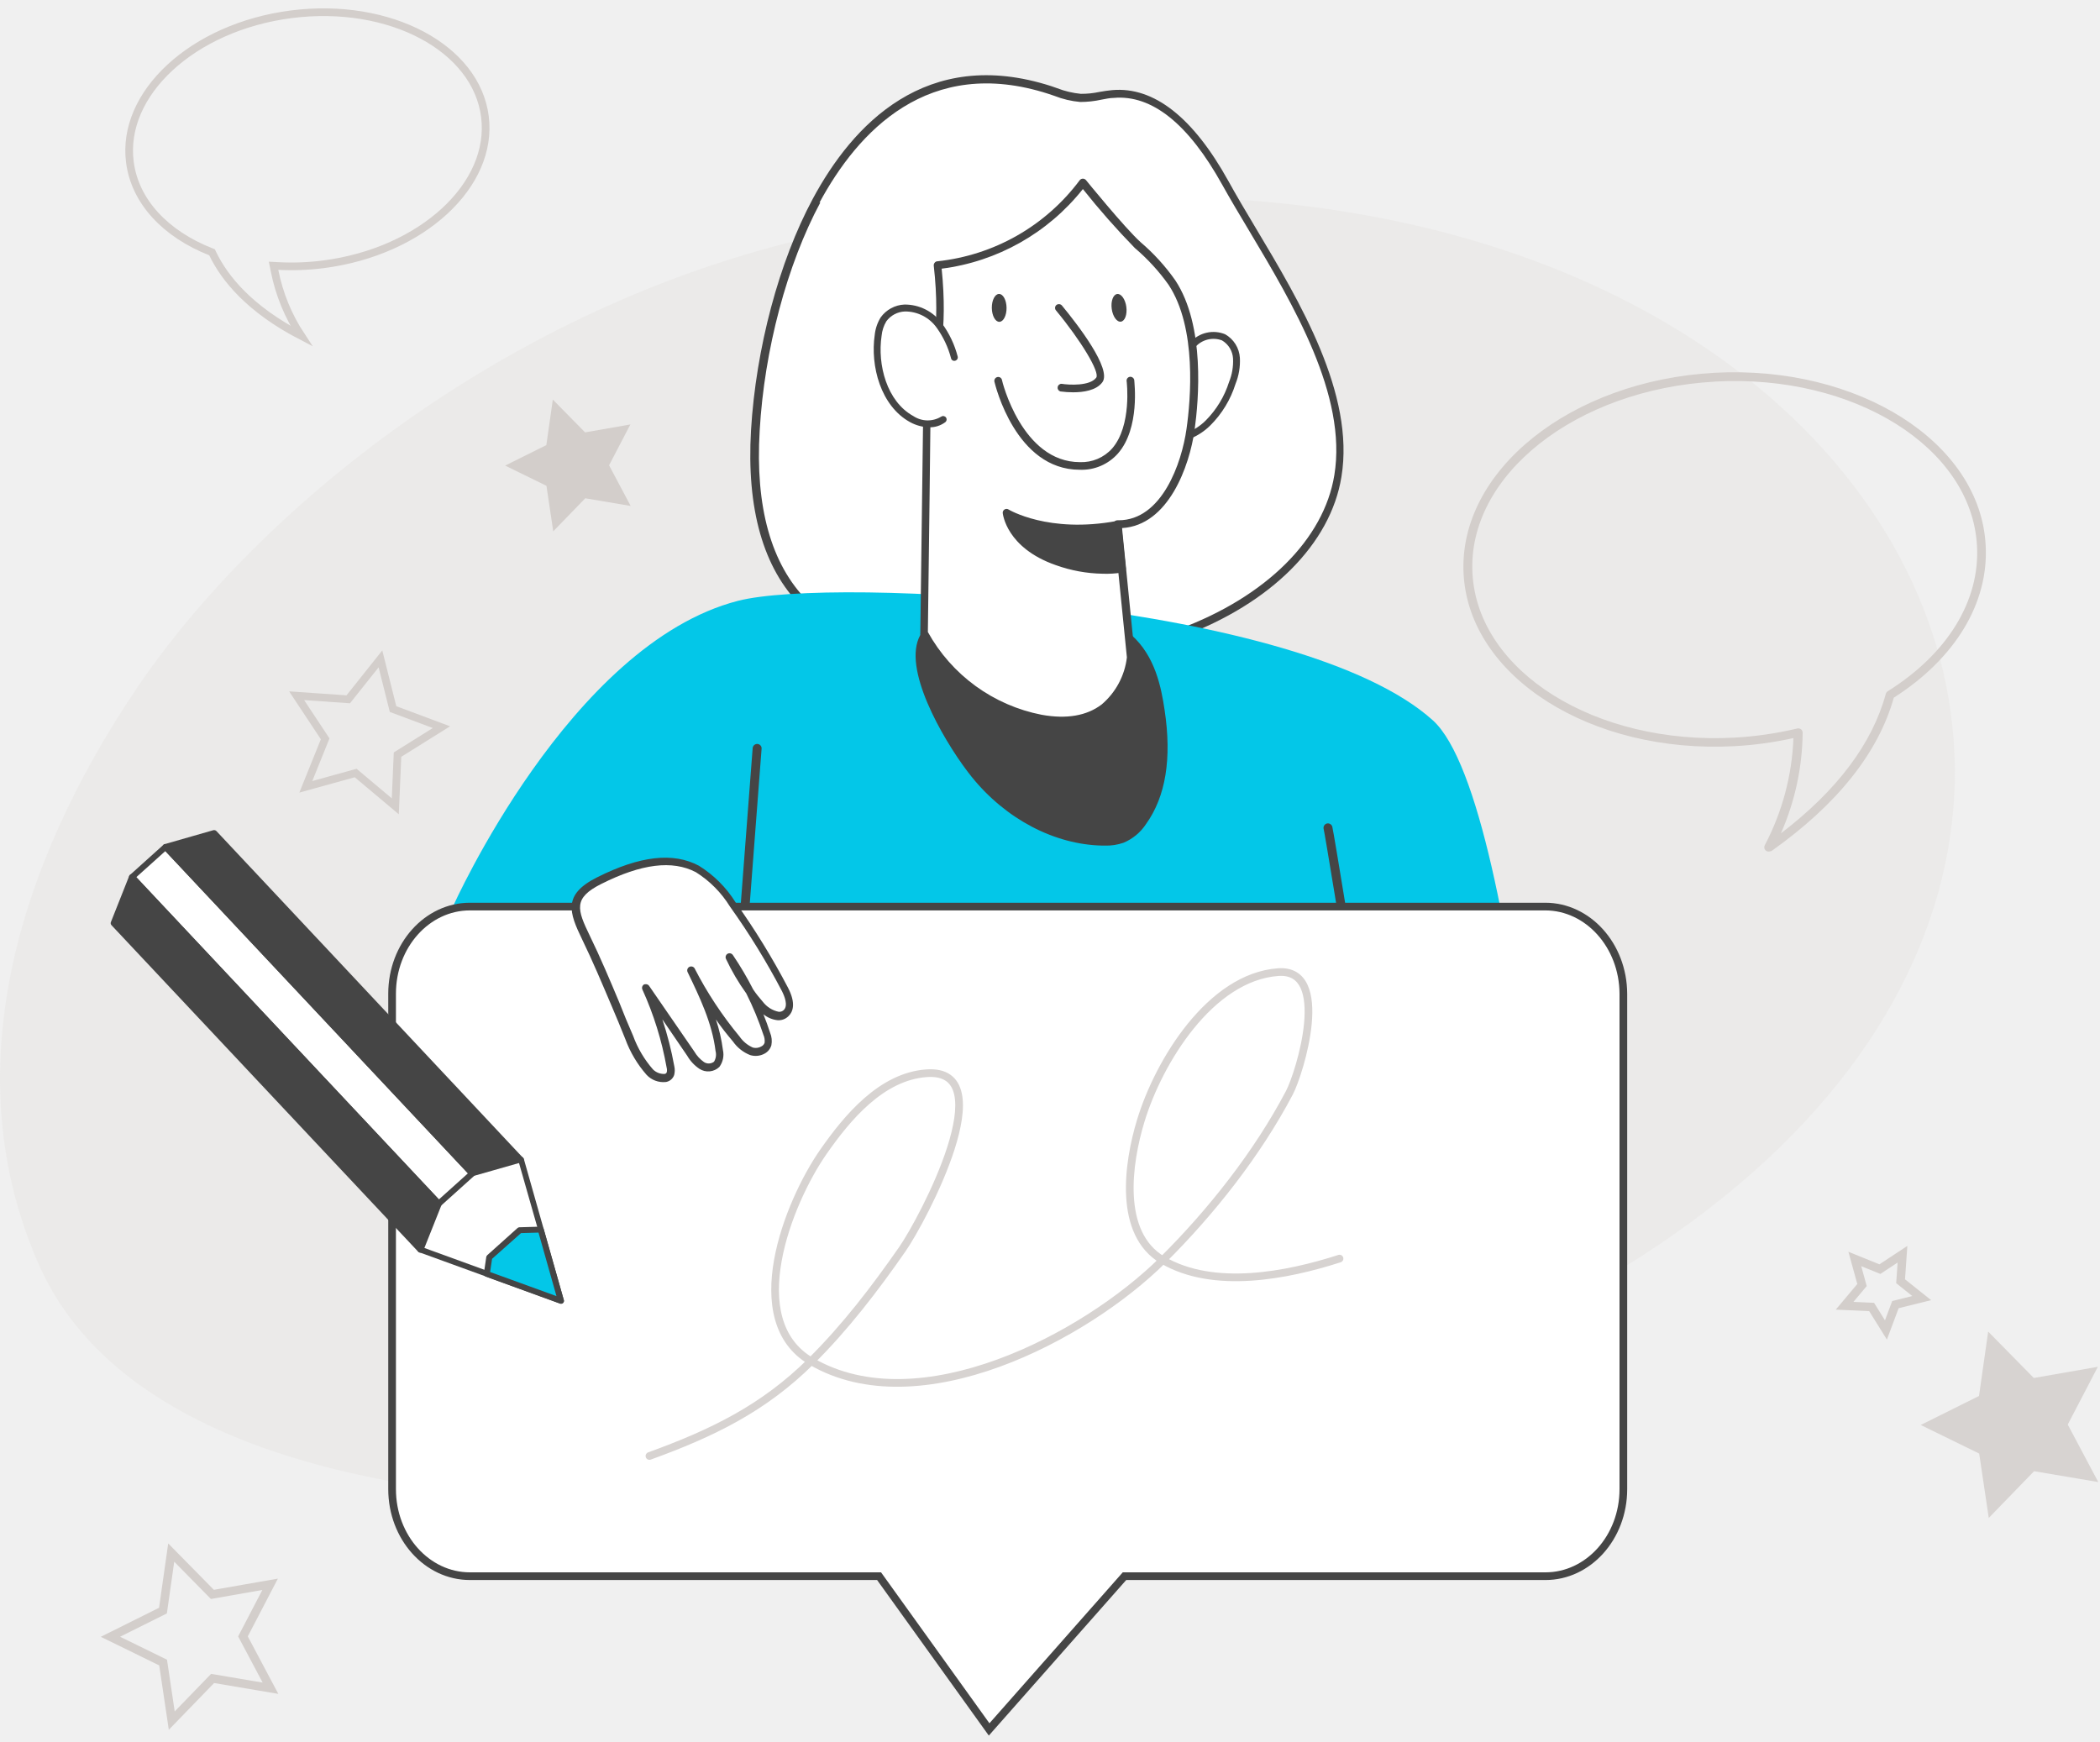
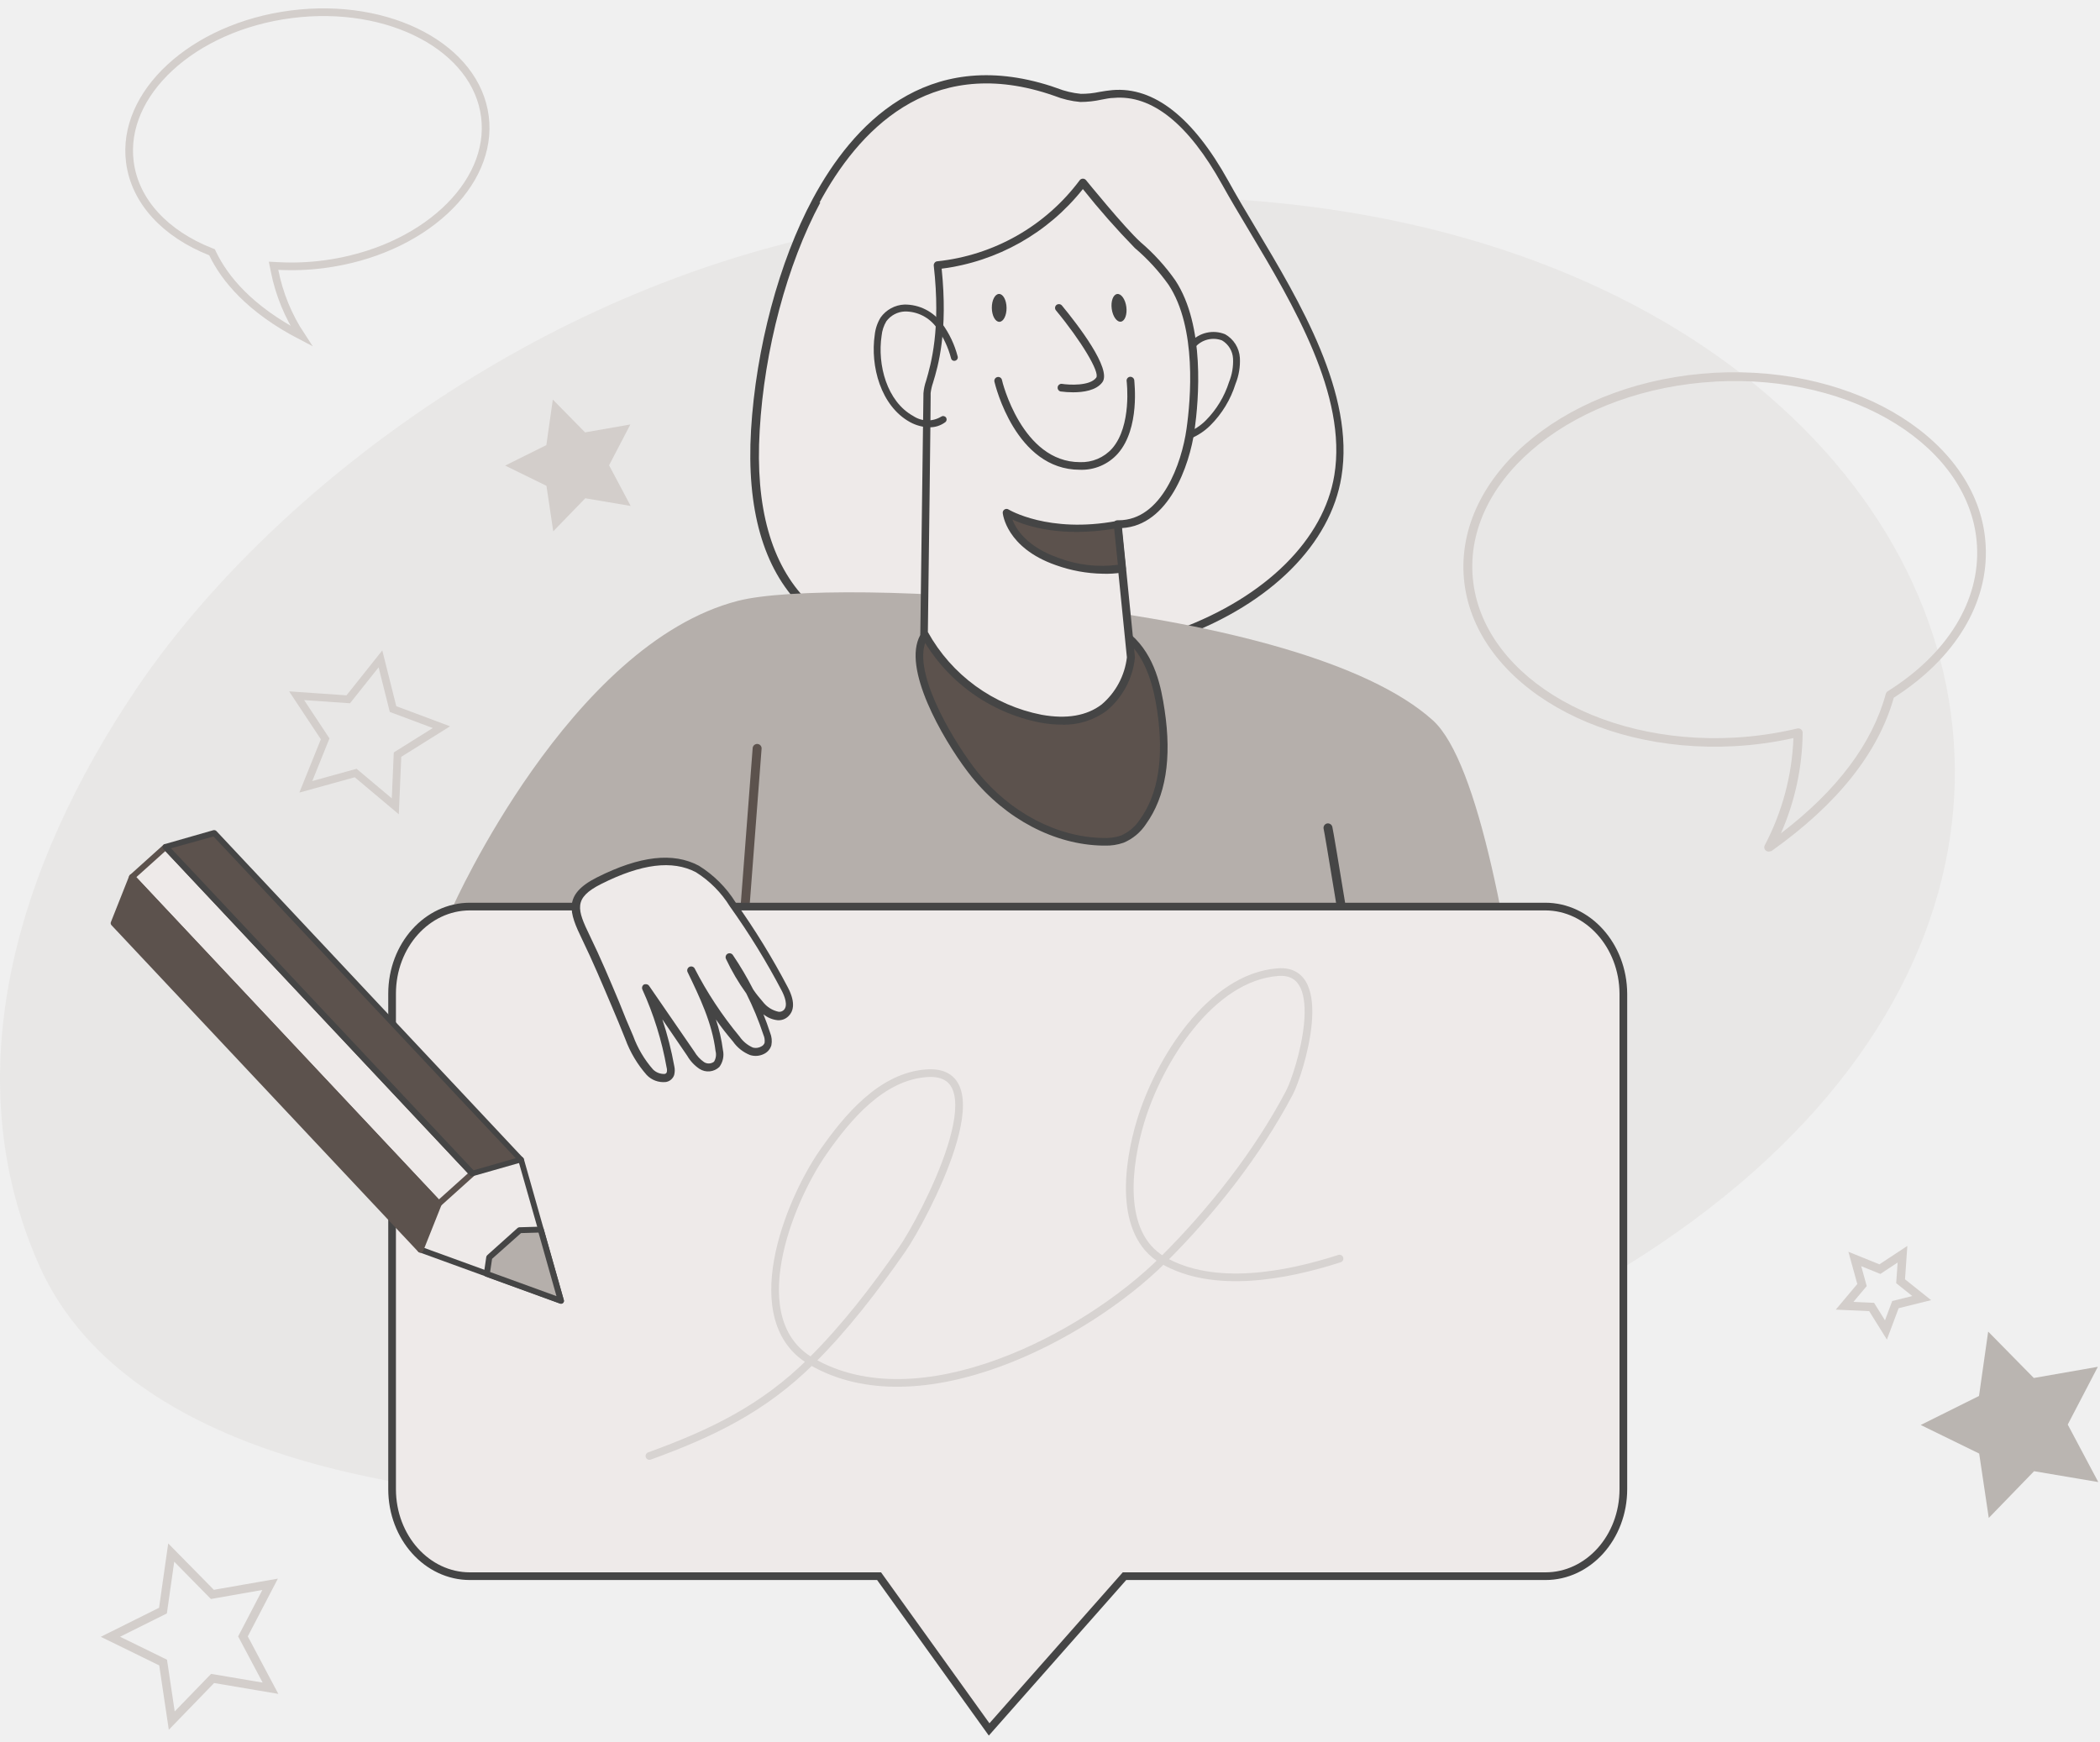
<svg xmlns="http://www.w3.org/2000/svg" width="246" height="204" viewBox="0 0 246 204" fill="none">
-   <path d="M15.966 80.706C1.93 101.534 -5.315 125.861 4.558 148.18C22.547 188.845 120.573 177.416 163.26 161.447C283.487 116.471 225.675 -1.543 95.664 27.638C59.263 35.809 30.003 59.877 15.966 80.706Z" fill="#E1DDDB" fill-opacity="0.3" />
-   <path d="M95.631 23.498C101.102 13.348 109.932 6.314 123.036 10.536C124.191 11.001 125.403 11.311 126.639 11.46C127.895 11.386 129.146 11.237 130.384 11.013C136.292 10.526 140.656 16.25 143.529 21.427C148.867 31.08 158.622 44.183 156.724 55.785C155.252 64.778 146.797 71.01 138.261 74.156C128.636 77.706 118.244 78.655 108.136 76.907C103.061 76.034 97.813 74.329 94.159 70.644C89.084 65.508 88.069 57.602 88.455 50.344C88.993 42.234 91.175 31.81 95.631 23.498Z" fill="white" />
+   <path d="M15.966 80.706C1.93 101.534-5.315 125.86 4.558 148.18c17.989 40.665 116.015 29.236 158.702 13.267 120.227-44.976 62.415-162.99-67.596-133.809-36.401 8.17-65.661 32.239-79.698 53.068Z" fill="#D7D3D1" fill-opacity="0.3" />
+   <path d="M95.631 23.498C101.102 13.348 109.932 6.314 123.036 10.536C124.191 11.001 125.403 11.311 126.639 11.46C127.895 11.386 129.146 11.237 130.384 11.013C136.292 10.526 140.656 16.25 143.529 21.427C148.867 31.08 158.622 44.183 156.724 55.785C155.252 64.778 146.797 71.01 138.261 74.156C128.636 77.706 118.244 78.655 108.136 76.907C103.061 76.034 97.813 74.329 94.159 70.644C89.084 65.508 88.069 57.602 88.455 50.344C88.993 42.234 91.175 31.81 95.631 23.498Z" fill="#EEEAE9" />
  <path d="M117.991 78.257C114.66 78.257 111.336 77.972 108.054 77.404C101.649 76.308 97.001 74.217 93.844 71.01C89.408 66.554 87.439 59.652 87.977 50.395C88.556 40.793 91.256 30.653 95.214 23.285C99.853 14.657 108.46 5.36 123.137 10.089L123.837 10.333C124.73 10.68 125.665 10.902 126.618 10.993C127.348 10.997 128.077 10.922 128.79 10.77C129.278 10.688 129.805 10.597 130.303 10.556C135.165 10.14 139.752 13.733 143.894 21.204C144.848 22.929 145.924 24.756 147.091 26.695C152.278 35.373 158.733 46.173 157.139 55.866C155.871 63.712 148.877 70.716 138.392 74.593C131.864 77.019 124.955 78.26 117.991 78.257ZM96.097 23.721C92.2 30.978 89.53 40.976 88.992 50.446C88.454 59.398 90.332 66.097 94.554 70.36C97.599 73.405 102.076 75.435 108.277 76.45C118.3 78.175 128.602 77.223 138.139 73.689C148.289 69.924 155.079 63.184 156.307 55.673C157.84 46.325 151.486 35.678 146.38 27.121C145.223 25.183 144.127 23.356 143.163 21.62C139.214 14.515 134.941 11.074 130.465 11.47C129.988 11.47 129.521 11.592 129.034 11.673C128.218 11.854 127.384 11.946 126.547 11.947C125.503 11.855 124.477 11.612 123.502 11.226L122.812 10.993C108.744 6.456 100.482 15.428 95.996 23.741L96.097 23.721Z" fill="#454545" />
-   <path d="M182.845 167.75C182.845 167.75 178.596 94.152 167.857 84.398C152.409 70.431 97.579 67.518 86.444 70.391C66.753 75.466 53.051 106.22 53.051 106.22L85.713 115.985C85.784 141.248 88.312 167.75 88.312 167.75H182.845Z" fill="#03C7E8" />
-   <path d="M84.231 146.058C84.163 146.053 84.096 146.035 84.035 146.004C83.975 145.973 83.92 145.93 83.876 145.878C83.832 145.827 83.798 145.766 83.777 145.702C83.756 145.637 83.748 145.568 83.754 145.5L88.169 87.645C88.174 87.576 88.193 87.508 88.224 87.446C88.256 87.384 88.299 87.329 88.352 87.283C88.405 87.238 88.466 87.204 88.532 87.182C88.598 87.161 88.668 87.152 88.737 87.158C88.806 87.163 88.874 87.182 88.935 87.213C88.997 87.245 89.051 87.288 89.096 87.341C89.14 87.394 89.174 87.456 89.194 87.522C89.214 87.588 89.221 87.657 89.214 87.726L84.799 145.581C84.794 145.65 84.775 145.718 84.744 145.779C84.712 145.841 84.669 145.895 84.616 145.94C84.563 145.984 84.501 146.018 84.435 146.038C84.369 146.058 84.299 146.065 84.231 146.058Z" fill="#454545" />
-   <path d="M114.163 90.722C117.828 95.279 123.298 98.527 129.196 98.618C129.959 98.661 130.724 98.557 131.449 98.314C132.442 97.889 133.288 97.184 133.885 96.284C136.544 92.63 136.656 87.707 135.986 83.241C135.509 80.105 134.595 76.816 132.22 74.715C129.429 72.249 125.379 72.015 121.654 71.914C117.929 71.812 109.291 70.726 107.911 75.314C106.622 79.506 111.707 87.666 114.163 90.722Z" fill="#454545" />
+   <path d="M182.845 167.75C182.845 167.75 178.596 94.152 167.857 84.398C152.409 70.431 97.579 67.518 86.444 70.391C66.753 75.466 53.051 106.22 53.051 106.22L85.713 115.985C85.784 141.248 88.312 167.75 88.312 167.75H182.845Z" fill="#B5AFAB" />
+   <path d="M84.231 146.058C84.163 146.053 84.096 146.035 84.035 146.004C83.975 145.973 83.92 145.93 83.876 145.878C83.832 145.827 83.798 145.766 83.777 145.702C83.756 145.637 83.748 145.568 83.754 145.5L88.169 87.645C88.174 87.576 88.193 87.508 88.224 87.446C88.256 87.384 88.299 87.329 88.352 87.283C88.405 87.238 88.466 87.204 88.532 87.182C88.598 87.161 88.668 87.152 88.737 87.158C88.806 87.163 88.874 87.182 88.935 87.213C88.997 87.245 89.051 87.288 89.096 87.341C89.14 87.394 89.174 87.456 89.194 87.522C89.214 87.588 89.221 87.657 89.214 87.726L84.799 145.581C84.794 145.65 84.775 145.718 84.744 145.779C84.712 145.841 84.669 145.895 84.616 145.94C84.563 145.984 84.501 146.018 84.435 146.038C84.369 146.058 84.299 146.065 84.231 146.058Z" fill="#5C524D" />
+   <path d="M114.163 90.722C117.828 95.279 123.298 98.527 129.196 98.618C129.959 98.661 130.724 98.557 131.449 98.314C132.442 97.889 133.288 97.184 133.885 96.284C136.544 92.63 136.656 87.707 135.986 83.241C135.509 80.105 134.595 76.816 132.22 74.715C129.429 72.249 125.379 72.015 121.654 71.914C117.929 71.812 109.291 70.726 107.911 75.314C106.622 79.506 111.707 87.666 114.163 90.722Z" fill="#5C524D" />
  <path d="M129.42 99.065H129.187C123.553 98.973 117.809 95.959 113.82 91.005C111.17 87.717 106.146 79.536 107.476 75.182C108.805 70.827 115.9 71.122 120.123 71.385L121.676 71.457C125.786 71.578 129.704 71.883 132.516 74.37C135.327 76.856 136.028 80.531 136.424 83.17C137.286 88.874 136.556 93.32 134.252 96.537C133.611 97.516 132.692 98.28 131.613 98.73C130.908 98.975 130.165 99.088 129.42 99.065ZM116.662 72.167C113.089 72.167 109.181 72.685 108.339 75.445C107.11 79.414 112.064 87.402 114.51 90.447C118.336 95.197 123.827 98.08 129.197 98.171C129.908 98.209 130.62 98.116 131.298 97.897C132.211 97.501 132.988 96.844 133.531 96.009C135.683 93.046 136.363 88.762 135.561 83.302C135.185 80.795 134.404 77.212 131.947 75.04C129.491 72.867 125.604 72.461 121.666 72.35C121.209 72.35 120.65 72.35 120.102 72.279C119.067 72.228 117.88 72.167 116.662 72.167Z" fill="#454545" />
-   <path d="M137.874 43.808C138.249 42.543 138.885 41.371 139.742 40.367C140.181 39.873 140.761 39.527 141.404 39.374C142.047 39.221 142.721 39.271 143.335 39.514C143.762 39.769 144.12 40.124 144.379 40.548C144.637 40.973 144.787 41.454 144.817 41.95C144.867 42.949 144.701 43.946 144.33 44.874C143.765 46.638 142.787 48.242 141.477 49.553C140.827 50.204 140.05 50.715 139.195 51.056C138.34 51.396 137.424 51.558 136.504 51.532" fill="white" />
+   <path d="M137.874 43.808C138.249 42.543 138.885 41.371 139.742 40.367C140.181 39.873 140.761 39.527 141.404 39.374C142.047 39.221 142.721 39.271 143.335 39.514C143.762 39.769 144.12 40.124 144.379 40.548C144.637 40.973 144.787 41.454 144.817 41.95C144.867 42.949 144.701 43.946 144.33 44.874C143.765 46.638 142.787 48.242 141.477 49.553C140.827 50.204 140.05 50.715 139.195 51.056C138.34 51.396 137.424 51.558 136.504 51.532" fill="#EEEAE9" />
  <path d="M136.89 51.928H136.474C136.367 51.918 136.268 51.867 136.198 51.785C136.128 51.704 136.093 51.599 136.098 51.492C136.101 51.438 136.114 51.385 136.138 51.337C136.161 51.288 136.195 51.245 136.235 51.21C136.276 51.175 136.324 51.148 136.375 51.132C136.427 51.116 136.481 51.111 136.535 51.116C137.403 51.146 138.268 50.997 139.076 50.679C139.884 50.362 140.619 49.882 141.234 49.269C142.496 48.004 143.436 46.455 143.975 44.752C144.329 43.88 144.488 42.941 144.442 42.002C144.417 41.569 144.287 41.15 144.062 40.78C143.837 40.41 143.525 40.101 143.152 39.88C142.615 39.677 142.028 39.643 141.47 39.78C140.911 39.918 140.408 40.222 140.026 40.651C139.218 41.624 138.614 42.749 138.25 43.96C138.232 44.01 138.204 44.056 138.168 44.095C138.132 44.134 138.089 44.165 138.041 44.187C137.992 44.208 137.94 44.22 137.887 44.221C137.834 44.223 137.782 44.213 137.732 44.194C137.632 44.157 137.55 44.082 137.504 43.985C137.458 43.888 137.453 43.777 137.489 43.676C137.886 42.354 138.557 41.13 139.458 40.083C139.958 39.53 140.615 39.145 141.342 38.98C142.069 38.815 142.828 38.877 143.518 39.16C144.012 39.44 144.429 39.839 144.73 40.321C145.031 40.803 145.208 41.353 145.243 41.92C145.299 42.96 145.126 44 144.736 44.965C144.16 46.81 143.143 48.486 141.772 49.847C140.468 51.136 138.723 51.88 136.89 51.928Z" fill="#454545" />
-   <path d="M130.902 61.408L132.475 77.059C132.475 77.059 131.714 85.961 121.929 84.165C119.055 83.61 116.34 82.424 113.979 80.694C111.619 78.963 109.671 76.73 108.277 74.157L108.643 46.072C108.582 44.925 110.967 40.996 109.84 31.07C113.195 30.727 116.441 29.689 119.371 28.021C122.302 26.354 124.853 24.095 126.862 21.387C126.862 21.387 131.399 26.989 133.307 28.725C134.839 30.007 136.203 31.477 137.367 33.1C140.412 37.667 140.28 45.117 139.549 50.355C138.839 54.658 136.342 61.52 130.902 61.408Z" fill="white" />
+   <path d="M130.902 61.408L132.475 77.059C132.475 77.059 131.714 85.961 121.929 84.165C119.055 83.61 116.34 82.424 113.979 80.694C111.619 78.963 109.671 76.73 108.277 74.157L108.643 46.072C108.582 44.925 110.967 40.996 109.84 31.07C113.195 30.727 116.441 29.689 119.371 28.021C122.302 26.354 124.853 24.095 126.862 21.387C126.862 21.387 131.399 26.989 133.307 28.725C134.839 30.007 136.203 31.477 137.367 33.1C140.412 37.667 140.28 45.117 139.549 50.355C138.839 54.658 136.342 61.52 130.902 61.408Z" fill="#EEEAE9" />
  <path d="M124.375 84.895C123.527 84.89 122.681 84.808 121.847 84.652C118.893 84.075 116.102 82.853 113.676 81.072C111.249 79.291 109.246 76.995 107.81 74.35C107.795 74.283 107.795 74.213 107.81 74.147C107.81 74.147 108.175 46.244 108.175 46.072C108.218 45.57 108.323 45.075 108.49 44.6C109.058 42.651 110.226 38.591 109.383 31.121C109.377 31.061 109.382 31 109.4 30.943C109.417 30.885 109.446 30.832 109.485 30.786C109.519 30.736 109.565 30.695 109.617 30.665C109.67 30.635 109.729 30.617 109.789 30.613C113.072 30.268 116.248 29.247 119.118 27.616C121.988 25.985 124.49 23.777 126.466 21.133C126.507 21.074 126.562 21.025 126.625 20.989C126.688 20.954 126.759 20.934 126.831 20.93C126.904 20.927 126.977 20.941 127.044 20.971C127.111 21.001 127.17 21.046 127.217 21.103C127.217 21.103 131.754 26.695 133.621 28.38C135.158 29.692 136.522 31.192 137.681 32.846C141.193 38.165 140.422 46.884 139.935 50.385C139.346 54.577 136.89 61.55 131.439 61.865L132.952 77.019C132.709 79.453 131.521 81.694 129.643 83.261C128.121 84.384 126.265 84.96 124.375 84.895ZM108.693 74.045C110.072 76.536 111.98 78.694 114.282 80.369C116.585 82.043 119.226 83.194 122.02 83.738C124.943 84.266 127.308 83.86 129.054 82.53C130.698 81.131 131.753 79.163 132.008 77.019L130.444 61.459C130.439 61.393 130.447 61.327 130.468 61.264C130.489 61.201 130.522 61.143 130.566 61.094C130.611 61.048 130.665 61.012 130.724 60.987C130.784 60.963 130.847 60.951 130.911 60.952H131.033C136.108 60.952 138.433 54.242 138.991 50.253C139.478 46.853 140.229 38.419 136.89 33.364C135.757 31.771 134.431 30.325 132.941 29.06C130.797 26.86 128.764 24.553 126.851 22.148C122.766 27.298 116.828 30.646 110.307 31.476C111.068 38.835 109.901 42.885 109.292 44.854C109.159 45.242 109.067 45.644 109.018 46.051C109.018 46.051 109.058 46.082 108.693 74.045Z" fill="#454545" />
-   <path d="M131.438 66.554C128.868 67.004 126.223 66.722 123.805 65.742C118.233 63.783 117.908 59.977 117.908 59.977C117.908 59.977 122.597 62.92 130.9 61.377L131.438 66.554Z" fill="#454545" />
+   <path d="M131.438 66.554C128.868 67.004 126.223 66.722 123.805 65.742C118.233 63.783 117.908 59.977 117.908 59.977C117.908 59.977 122.597 62.92 130.9 61.377L131.438 66.554Z" fill="#5C524D" />
  <path d="M129.176 67.214C127.292 67.182 125.427 66.839 123.655 66.199C117.879 64.169 117.483 60.221 117.463 60.109C117.455 60.025 117.471 59.941 117.508 59.865C117.546 59.79 117.605 59.727 117.677 59.683C117.749 59.64 117.832 59.617 117.916 59.619C118.001 59.621 118.083 59.646 118.153 59.693C118.153 59.693 122.812 62.525 130.82 61.033C130.945 61.012 131.073 61.041 131.176 61.114C131.226 61.15 131.268 61.197 131.298 61.252C131.327 61.306 131.345 61.366 131.348 61.428L131.876 66.503C131.898 66.588 131.895 66.676 131.868 66.759C131.841 66.842 131.791 66.915 131.724 66.97C131.68 67.01 131.629 67.041 131.573 67.06C131.517 67.079 131.458 67.087 131.399 67.082C130.664 67.197 129.92 67.241 129.176 67.214ZM118.59 60.86C119.036 62.027 120.315 64.067 123.959 65.346C126.186 66.196 128.589 66.479 130.952 66.168L130.516 61.936C124.406 62.961 120.315 61.682 118.59 60.86Z" fill="#454545" />
-   <path d="M124.061 36.074C124.061 36.074 129.846 43.088 128.78 44.519C127.715 45.95 124.284 45.412 124.284 45.412" fill="white" />
+   <path d="M124.061 36.074C124.061 36.074 129.846 43.088 128.78 44.519C127.715 45.95 124.284 45.412 124.284 45.412" fill="#EEEAE9" />
  <path d="M125.714 45.959C125.211 45.959 124.71 45.925 124.212 45.858C124.106 45.825 124.017 45.756 123.958 45.663C123.9 45.569 123.878 45.458 123.895 45.349C123.912 45.241 123.968 45.142 124.052 45.071C124.137 45.001 124.244 44.963 124.354 44.965C125.237 45.107 127.683 45.239 128.414 44.244C128.87 43.635 126.668 39.95 123.694 36.357C123.657 36.312 123.628 36.26 123.611 36.204C123.594 36.148 123.588 36.089 123.594 36.03C123.6 35.972 123.617 35.915 123.644 35.863C123.672 35.811 123.709 35.765 123.755 35.728C123.849 35.654 123.968 35.62 124.087 35.631C124.206 35.642 124.316 35.699 124.394 35.789C126.201 37.981 130.281 43.239 129.134 44.782C128.414 45.756 126.881 45.959 125.714 45.959Z" fill="#454545" />
  <path d="M131.302 37.684C131.774 37.62 132.06 36.844 131.941 35.95C131.821 35.055 131.341 34.381 130.869 34.444C130.397 34.507 130.111 35.284 130.23 36.178C130.35 37.073 130.83 37.747 131.302 37.684Z" fill="#454545" />
  <path d="M117.067 37.704C117.543 37.699 117.921 36.963 117.911 36.06C117.9 35.158 117.505 34.431 117.029 34.436C116.552 34.442 116.175 35.178 116.185 36.08C116.196 36.983 116.59 37.71 117.067 37.704Z" fill="#454545" />
-   <path d="M111.798 41.869C111.449 40.529 110.853 39.266 110.042 38.144C109.575 37.507 108.964 36.99 108.258 36.637C107.551 36.284 106.771 36.105 105.982 36.114C105.494 36.133 105.016 36.262 104.586 36.492C104.155 36.723 103.782 37.048 103.495 37.443C103.153 38.013 102.938 38.65 102.866 39.311C102.348 42.792 103.515 47.329 106.794 49.126C107.347 49.474 107.988 49.658 108.641 49.658C109.295 49.658 109.935 49.474 110.488 49.126" fill="white" />
+   <path d="M111.798 41.869C111.449 40.529 110.853 39.266 110.042 38.144C109.575 37.507 108.964 36.99 108.258 36.637C107.551 36.284 106.771 36.105 105.982 36.114C105.494 36.133 105.016 36.262 104.586 36.492C104.155 36.723 103.782 37.048 103.495 37.443C103.153 38.013 102.938 38.65 102.866 39.311C102.348 42.792 103.515 47.329 106.794 49.126C107.347 49.474 107.988 49.658 108.641 49.658C109.295 49.658 109.935 49.474 110.488 49.126" fill="#" />
  <path d="M108.865 50.06C108.072 50.042 107.296 49.833 106.601 49.451C103.171 47.563 101.932 42.884 102.47 39.22C102.547 38.501 102.783 37.807 103.161 37.19C103.481 36.743 103.898 36.374 104.382 36.112C104.865 35.85 105.402 35.702 105.952 35.678C106.81 35.672 107.657 35.87 108.423 36.257C109.189 36.643 109.852 37.207 110.357 37.901C111.203 39.06 111.823 40.369 112.184 41.758C112.212 41.86 112.2 41.969 112.148 42.062C112.097 42.155 112.012 42.224 111.91 42.255C111.86 42.272 111.807 42.279 111.754 42.275C111.702 42.271 111.651 42.256 111.604 42.231C111.557 42.206 111.516 42.172 111.483 42.131C111.45 42.09 111.426 42.042 111.413 41.991C111.077 40.7 110.506 39.482 109.728 38.398C109.306 37.804 108.747 37.32 108.099 36.988C107.45 36.655 106.731 36.485 106.003 36.49C105.578 36.506 105.162 36.617 104.786 36.816C104.41 37.014 104.083 37.295 103.83 37.637C103.52 38.157 103.329 38.739 103.272 39.342C102.765 42.722 103.881 47.036 106.987 48.741C107.466 49.06 108.025 49.236 108.599 49.251C109.174 49.265 109.741 49.117 110.235 48.822C110.321 48.759 110.428 48.731 110.534 48.744C110.639 48.758 110.736 48.811 110.804 48.893C110.869 48.978 110.899 49.086 110.885 49.192C110.872 49.299 110.817 49.395 110.732 49.462C110.193 49.862 109.536 50.072 108.865 50.06Z" fill="#454545" />
  <path d="M166.029 161.964C165.906 161.964 165.786 161.92 165.691 161.84C165.597 161.76 165.533 161.65 165.512 161.528C162.03 139.797 155.362 98.374 155.057 97.116C155.023 96.981 155.043 96.839 155.114 96.719C155.184 96.599 155.299 96.512 155.433 96.476C155.568 96.445 155.711 96.468 155.83 96.54C155.95 96.612 156.036 96.728 156.072 96.862C156.468 98.476 166.131 158.777 166.547 161.355C166.567 161.492 166.533 161.632 166.451 161.744C166.37 161.856 166.247 161.932 166.11 161.954L166.029 161.964Z" fill="#454545" />
-   <path d="M103.112 184.842L102.977 184.655H102.747H55.04C50.053 184.655 45.931 180.138 45.931 174.453V116.416C45.931 110.737 50.053 106.208 55.04 106.208H181.016C186.003 106.208 190.134 110.738 190.165 116.419V174.453C190.165 180.138 186.037 184.655 181.049 184.655H131.929H131.726L131.592 184.807L115.869 202.609L103.112 184.842Z" fill="white" stroke="#454545" stroke-width="0.9" />
+   <path d="M103.112 184.842L102.977 184.655H102.747H55.04C50.053 184.655 45.931 180.138 45.931 174.453V116.416C45.931 110.737 50.053 106.208 55.04 106.208H181.016C186.003 106.208 190.134 110.738 190.165 116.419V174.453C190.165 180.138 186.037 184.655 181.049 184.655H131.929H131.726L131.592 184.807L115.869 202.609L103.112 184.842Z" fill="#EEEAE9" stroke="#454545" stroke-width="0.9" />
  <path d="M126.486 55.034C118.985 55.034 116.59 45.138 116.488 44.711C116.464 44.594 116.486 44.473 116.551 44.372C116.615 44.272 116.717 44.2 116.833 44.173C116.89 44.16 116.95 44.158 117.008 44.167C117.066 44.177 117.122 44.198 117.172 44.229C117.222 44.26 117.265 44.301 117.299 44.349C117.334 44.397 117.358 44.451 117.371 44.508C117.371 44.6 119.695 54.141 126.506 54.141C127.212 54.168 127.916 54.039 128.567 53.764C129.217 53.489 129.8 53.073 130.272 52.547C132.616 49.878 131.987 44.701 131.977 44.651C131.968 44.592 131.972 44.532 131.986 44.474C132.001 44.417 132.027 44.363 132.063 44.316C132.099 44.269 132.144 44.229 132.196 44.199C132.247 44.17 132.304 44.151 132.363 44.143C132.48 44.131 132.598 44.164 132.692 44.236C132.787 44.307 132.85 44.412 132.87 44.529C132.87 44.762 133.57 50.162 130.952 53.136C130.395 53.763 129.705 54.259 128.932 54.587C128.16 54.916 127.324 55.068 126.486 55.034Z" fill="#454545" />
-   <path d="M70.177 103.176C73.764 101.377 78.12 99.913 81.664 101.817C83.346 102.866 84.763 104.287 85.808 105.971C88.067 109.136 90.108 112.451 91.918 115.893C92.391 116.848 92.795 118.019 92.058 118.706C91.16 119.551 89.738 118.638 88.948 117.701C87.524 116.028 86.33 114.173 85.398 112.183C87.281 114.936 88.773 117.936 89.835 121.097C90.018 121.471 90.082 121.891 90.018 122.302C89.872 122.667 89.588 122.96 89.227 123.116C88.867 123.273 88.459 123.281 88.092 123.139C87.35 122.858 86.705 122.367 86.235 121.728C84.164 119.239 82.374 116.53 80.898 113.649C82.383 116.657 83.88 119.745 84.243 123.078C84.309 123.353 84.316 123.639 84.265 123.917C84.213 124.196 84.105 124.46 83.945 124.694C83.707 124.904 83.406 125.031 83.089 125.055C82.773 125.079 82.457 124.999 82.189 124.828C81.679 124.464 81.257 123.992 80.952 123.445L75.678 115.778C77.014 118.725 77.979 121.827 78.552 125.012C78.623 125.274 78.623 125.551 78.55 125.813C78.236 126.713 76.834 126.341 76.166 125.662C75.111 124.468 74.29 123.084 73.749 121.585C72.064 117.734 70.497 113.712 68.654 109.896C67.129 106.761 66.476 105.033 70.177 103.176Z" fill="white" />
+   <path d="M70.177 103.176C73.764 101.377 78.12 99.913 81.664 101.817C83.346 102.866 84.763 104.287 85.808 105.971C88.067 109.136 90.108 112.451 91.918 115.893C92.391 116.848 92.795 118.019 92.058 118.706C91.16 119.551 89.738 118.638 88.948 117.701C87.524 116.028 86.33 114.173 85.398 112.183C87.281 114.936 88.773 117.936 89.835 121.097C90.018 121.471 90.082 121.891 90.018 122.302C89.872 122.667 89.588 122.96 89.227 123.116C88.867 123.273 88.459 123.281 88.092 123.139C87.35 122.858 86.705 122.367 86.235 121.728C84.164 119.239 82.374 116.53 80.898 113.649C82.383 116.657 83.88 119.745 84.243 123.078C84.309 123.353 84.316 123.639 84.265 123.917C84.213 124.196 84.105 124.46 83.945 124.694C83.707 124.904 83.406 125.031 83.089 125.055C82.773 125.079 82.457 124.999 82.189 124.828C81.679 124.464 81.257 123.992 80.952 123.445L75.678 115.778C77.014 118.725 77.979 121.827 78.552 125.012C78.623 125.274 78.623 125.551 78.55 125.813C78.236 126.713 76.834 126.341 76.166 125.662C75.111 124.468 74.29 123.084 73.749 121.585C72.064 117.734 70.497 113.712 68.654 109.896C67.129 106.761 66.476 105.033 70.177 103.176Z" fill="#EEEAE9" />
  <path d="M77.958 126.765L78.068 126.749C78.276 126.704 78.468 126.606 78.627 126.465C78.785 126.324 78.904 126.144 78.973 125.944C79.061 125.607 79.067 125.254 78.99 124.914C78.652 123.052 78.184 121.216 77.589 119.419L80.51 123.697C80.865 124.309 81.355 124.832 81.943 125.225C82.3 125.453 82.724 125.554 83.146 125.512C83.568 125.471 83.964 125.288 84.269 124.994C84.477 124.712 84.621 124.389 84.693 124.047C84.765 123.705 84.763 123.352 84.686 123.01C84.527 121.793 84.252 120.594 83.864 119.429C84.498 120.359 85.158 121.183 85.859 122.011C86.357 122.728 87.056 123.282 87.867 123.604C88.145 123.691 88.438 123.721 88.728 123.693C89.019 123.665 89.3 123.578 89.556 123.44C89.75 123.337 89.921 123.198 90.059 123.029C90.197 122.859 90.3 122.664 90.361 122.455C90.457 121.958 90.404 121.445 90.209 120.979C89.975 120.255 89.712 119.535 89.43 118.828C89.903 119.214 90.478 119.455 91.085 119.521C91.317 119.539 91.549 119.507 91.767 119.428C91.985 119.348 92.184 119.224 92.35 119.062C92.871 118.572 93.285 117.585 92.299 115.692C90.486 112.233 88.439 108.901 86.172 105.721C85.084 103.975 83.609 102.503 81.862 101.418C78.857 99.822 74.971 100.259 69.954 102.778C65.9 104.812 66.657 106.884 68.214 110.097C69.44 112.62 70.552 115.275 71.623 117.791C72.182 119.102 72.731 120.415 73.248 121.722C73.816 123.272 74.667 124.702 75.758 125.94C76.039 126.234 76.383 126.461 76.764 126.604C77.145 126.747 77.553 126.802 77.958 126.765ZM75.608 115.306C75.554 115.304 75.499 115.313 75.448 115.33C75.347 115.387 75.271 115.48 75.235 115.59C75.198 115.7 75.204 115.819 75.251 115.925C76.574 118.833 77.527 121.896 78.086 125.042C78.139 125.224 78.147 125.416 78.11 125.603C78.093 125.657 78.061 125.706 78.018 125.744C77.974 125.781 77.921 125.806 77.865 125.814C77.611 125.827 77.358 125.786 77.121 125.695C76.885 125.604 76.67 125.464 76.49 125.284C75.481 124.129 74.694 122.798 74.168 121.357C73.6 120.057 73.051 118.744 72.544 117.435C71.464 114.858 70.339 112.186 69.1 109.643C67.601 106.545 67.123 105.222 70.432 103.558C75.143 101.188 78.761 100.74 81.516 102.179C83.136 103.197 84.501 104.573 85.506 106.202C87.753 109.348 89.782 112.644 91.576 116.068C91.896 116.687 92.355 117.808 91.808 118.333C91.73 118.406 91.638 118.462 91.537 118.497C91.436 118.532 91.329 118.545 91.223 118.535C90.48 118.382 89.819 117.964 89.36 117.361C88.961 116.898 88.585 116.452 88.226 115.911C87.518 114.519 86.723 113.172 85.846 111.879C85.779 111.784 85.678 111.717 85.565 111.691C85.451 111.665 85.332 111.681 85.229 111.737C85.128 111.796 85.053 111.891 85.019 112.002C84.985 112.114 84.994 112.234 85.044 112.34C85.711 113.761 86.509 115.118 87.426 116.392C88.209 117.951 88.877 119.565 89.424 121.221C89.557 121.517 89.607 121.843 89.568 122.165C89.507 122.344 89.379 122.493 89.21 122.579C89.061 122.67 88.896 122.731 88.724 122.757C88.551 122.783 88.375 122.774 88.206 122.731C87.57 122.454 87.025 122.003 86.633 121.431C84.589 118.966 82.821 116.284 81.36 113.434C81.298 113.338 81.202 113.269 81.092 113.239C80.981 113.209 80.863 113.22 80.761 113.271C80.658 113.322 80.578 113.41 80.535 113.516C80.493 113.622 80.491 113.741 80.53 113.848C81.955 116.804 83.426 119.855 83.822 123.132C83.877 123.341 83.89 123.56 83.859 123.774C83.828 123.989 83.755 124.195 83.642 124.381C83.475 124.509 83.273 124.582 83.063 124.59C82.852 124.598 82.645 124.541 82.469 124.426C82.006 124.101 81.62 123.68 81.336 123.192L76.064 115.534C76.02 115.454 75.953 115.389 75.872 115.349C75.79 115.308 75.698 115.293 75.608 115.306Z" fill="#454545" />
  <path d="M207.372 99.732C207.43 99.728 207.486 99.712 207.538 99.687C215.214 94.24 220.02 88.211 221.846 81.735C229.021 77.159 232.984 70.653 232.606 63.88C231.975 51.812 217.685 42.771 200.833 43.673C183.98 44.608 170.809 55.166 171.449 67.231C172.089 79.296 186.367 88.33 203.184 87.416C205.507 87.29 207.816 86.972 210.087 86.467C209.922 90.841 208.779 95.123 206.742 98.998C206.69 99.085 206.665 99.186 206.671 99.287C206.677 99.388 206.712 99.485 206.774 99.566C206.835 99.647 206.919 99.707 207.016 99.74C207.112 99.772 207.215 99.775 207.313 99.748L207.372 99.732ZM200.922 44.701C217.2 43.816 230.955 52.434 231.59 63.933C231.952 70.375 228.141 76.587 221.138 80.98C221.033 81.051 220.954 81.153 220.912 81.273C219.332 87.103 215.203 92.602 208.622 97.628C210.263 93.912 211.129 89.9 211.169 85.838C211.169 85.761 211.151 85.686 211.117 85.617C211.084 85.547 211.035 85.487 210.975 85.439C210.914 85.392 210.844 85.359 210.769 85.343C210.694 85.326 210.616 85.327 210.541 85.345C208.13 85.919 205.672 86.277 203.197 86.414C186.902 87.313 173.124 78.691 172.49 67.192C171.855 55.694 184.6 45.618 200.892 44.709L200.922 44.701Z" fill="#D3CECB" />
  <path d="M75.925 170.151C75.691 170.236 75.571 170.494 75.655 170.728C75.74 170.961 75.998 171.082 76.232 170.997L75.925 170.151ZM105.694 146.36L105.325 146.103L105.694 146.36ZM108.515 125.736L108.549 126.184L108.515 125.736ZM96.46 134.933L96.829 135.19L96.46 134.933ZM151.042 128.024L151.44 128.233L151.042 128.024ZM149.712 113.888L149.745 114.337L149.712 113.888ZM133.632 131.3L133.202 131.17L133.202 131.17L133.632 131.3ZM133.617 131.352L134.047 131.482L134.047 131.482L133.617 131.352ZM157.054 147.878C157.291 147.802 157.421 147.548 157.345 147.312C157.268 147.075 157.015 146.945 156.778 147.021L157.054 147.878ZM133.202 131.17L133.186 131.221L134.047 131.482L134.063 131.431L133.202 131.17ZM136.528 147.943C142.241 142.272 147.672 135.394 151.44 128.233L150.643 127.814C146.927 134.878 141.557 141.683 135.893 147.305L136.528 147.943ZM151.44 128.233C152.08 127.017 153.347 123.307 153.658 119.949C153.814 118.276 153.74 116.614 153.172 115.382C152.884 114.756 152.461 114.228 151.866 113.877C151.271 113.526 150.542 113.375 149.678 113.44L149.745 114.337C150.465 114.283 151.003 114.413 151.409 114.652C151.815 114.892 152.126 115.263 152.355 115.759C152.821 116.77 152.913 118.236 152.762 119.866C152.461 123.114 151.225 126.708 150.643 127.814L151.44 128.233ZM149.678 113.44C145.534 113.75 141.938 116.475 139.139 119.927C136.333 123.388 134.271 127.646 133.202 131.17L134.063 131.431C135.102 128.005 137.114 123.854 139.838 120.494C142.568 117.126 145.959 114.62 149.745 114.337L149.678 113.44ZM133.186 131.221C132.448 133.654 131.751 137 131.92 140.149C132.09 143.295 133.133 146.344 135.983 148.012L136.438 147.236C133.964 145.788 132.981 143.108 132.819 140.101C132.657 137.097 133.325 133.865 134.047 131.482L133.186 131.221ZM96.091 134.675C93.978 137.703 91.552 142.707 90.68 147.575C89.812 152.425 90.465 157.33 94.787 159.86L95.241 159.083C91.425 156.849 90.718 152.47 91.566 147.734C92.411 143.016 94.777 138.132 96.829 135.19L96.091 134.675ZM108.481 125.287C105.71 125.494 103.304 126.859 101.256 128.647C99.208 130.434 97.49 132.671 96.091 134.675L96.829 135.19C98.215 133.204 99.884 131.039 101.848 129.325C103.811 127.611 106.04 126.372 108.549 126.184L108.481 125.287ZM106.063 146.617C107.294 144.848 110.281 139.483 111.829 134.629C112.599 132.216 113.042 129.845 112.667 128.091C112.477 127.198 112.067 126.431 111.349 125.919C110.635 125.41 109.678 125.197 108.481 125.287L108.549 126.184C109.611 126.105 110.337 126.302 110.827 126.652C111.313 126.999 111.63 127.541 111.787 128.279C112.109 129.786 111.735 131.961 110.972 134.355C109.454 139.114 106.511 144.399 105.325 146.103L106.063 146.617ZM95.331 159.791C99.382 155.769 102.824 151.27 106.063 146.617L105.325 146.103C102.099 150.737 98.693 155.185 94.697 159.152L95.331 159.791ZM76.232 170.997C83.549 168.342 89.677 165.404 95.331 159.791L94.697 159.152C89.177 164.632 83.189 167.515 75.925 170.151L76.232 170.997ZM94.787 159.86C101.288 163.666 109.486 162.902 117.124 160.117C124.773 157.327 131.961 152.476 136.528 147.943L135.893 147.305C131.416 151.749 124.338 156.528 116.816 159.271C109.282 162.019 101.403 162.69 95.241 159.083L94.787 159.86ZM135.983 148.012C139.071 149.82 142.811 150.274 146.52 150.039C150.233 149.803 153.958 148.876 157.054 147.878L156.778 147.021C153.72 148.007 150.074 148.912 146.463 149.14C142.848 149.369 139.312 148.918 136.438 147.236L135.983 148.012Z" fill="#D7D3D1" />
  <path d="M34.121 1.673L34.121 1.673C39.903 0.931 45.337 1.926 49.442 4.113C53.549 6.302 56.293 9.66 56.804 13.646C57.316 17.632 55.508 21.575 52.088 24.73C48.669 27.885 43.666 30.221 37.891 30.964L37.891 30.964C36.145 31.189 34.382 31.256 32.624 31.165L32.047 31.135L32.159 31.701C32.698 34.444 33.769 37.048 35.303 39.369C29.243 36.221 26.318 32.63 24.914 29.713L24.838 29.554L24.674 29.489C19.395 27.404 15.809 23.617 15.215 18.991L15.215 18.991C14.7 15.004 16.501 11.061 19.917 7.905C23.332 4.751 28.335 2.415 34.121 1.673Z" stroke="#D3CECB" stroke-width="0.9" />
-   <path d="M61.023 135.858L48.305 133.863L49.25 146.414L57.024 149.239L65.709 152.397L63.343 144.054L61.023 135.858Z" fill="white" />
+   <path d="M61.023 135.858L48.305 133.863L49.25 146.414L57.024 149.239L65.709 152.397L63.343 144.054L61.023 135.858Z" fill="#EEEAE9" />
  <path d="M66.058 152.457C66.065 152.408 66.061 152.357 66.048 152.309L61.362 135.77C61.342 135.706 61.305 135.649 61.254 135.604C61.204 135.56 61.142 135.529 61.075 135.517L48.357 133.522C48.304 133.516 48.25 133.521 48.2 133.537C48.149 133.552 48.102 133.578 48.062 133.612C48.024 133.647 47.994 133.69 47.975 133.737C47.956 133.784 47.947 133.835 47.95 133.887L48.905 146.418C48.91 146.484 48.934 146.547 48.974 146.6C49.015 146.653 49.07 146.693 49.134 146.716L65.593 152.7C65.653 152.724 65.72 152.73 65.784 152.719C65.848 152.708 65.907 152.679 65.955 152.636C66.005 152.587 66.041 152.525 66.058 152.457ZM60.776 136.167L65.25 151.856L49.649 146.181L48.75 134.284L60.776 136.167Z" fill="#454545" />
-   <path d="M55.317 137.493L51.395 141.013L15.461 102.75L19.383 99.231L55.317 137.493Z" fill="white" />
-   <path d="M55.672 137.552L55.68 137.504C55.684 137.459 55.677 137.413 55.661 137.37C55.645 137.327 55.62 137.289 55.586 137.256L19.649 98.992C19.618 98.959 19.58 98.931 19.538 98.912C19.495 98.893 19.45 98.882 19.403 98.88C19.31 98.878 19.221 98.91 19.151 98.969L15.227 102.5C15.193 102.529 15.165 102.565 15.145 102.606C15.125 102.646 15.114 102.69 15.112 102.735C15.111 102.78 15.118 102.825 15.135 102.867C15.152 102.909 15.177 102.948 15.209 102.98L51.139 141.243C51.201 141.311 51.289 141.353 51.382 141.358C51.475 141.364 51.566 141.333 51.636 141.273L55.56 137.743C55.619 137.693 55.658 137.626 55.672 137.552ZM19.368 99.708L54.811 137.466L51.414 140.519L15.963 102.767L19.368 99.708Z" fill="#454545" />
-   <path d="M15.465 102.744L13.32 108.151L49.251 146.414L51.402 141.008L15.465 102.744Z" fill="#454545" />
-   <path d="M51.751 141.068C51.759 141.015 51.755 140.961 51.739 140.91C51.723 140.858 51.695 140.811 51.658 140.772L15.728 102.509C15.686 102.466 15.634 102.434 15.577 102.416C15.52 102.398 15.459 102.395 15.4 102.405C15.341 102.416 15.286 102.441 15.24 102.478C15.194 102.515 15.158 102.563 15.135 102.617L12.991 108.024C12.966 108.084 12.959 108.15 12.971 108.214C12.983 108.278 13.013 108.337 13.057 108.386L48.995 146.65C49.036 146.693 49.087 146.724 49.144 146.742C49.201 146.761 49.261 146.764 49.319 146.753C49.378 146.742 49.432 146.717 49.478 146.68C49.524 146.643 49.559 146.595 49.58 146.541L51.732 141.135L51.751 141.068ZM15.591 103.389L50.994 141.085L49.124 145.775L13.723 108.108L15.591 103.389Z" fill="#454545" />
-   <path d="M25.087 97.594L19.395 99.228L55.325 137.491L61.017 135.857L25.087 97.594Z" fill="#454545" />
+   <path d="M55.317 137.493L51.395 141.013L15.461 102.75L19.383 99.231L55.317 137.493Z" fill="#EEEAE9" />
+   <path d="M55.672 137.552L55.68 137.504C55.684 137.459 55.677 137.413 55.661 137.37C55.645 137.327 55.62 137.289 55.586 137.256L19.649 98.992C19.618 98.959 19.58 98.931 19.538 98.912C19.495 98.893 19.45 98.882 19.403 98.88C19.31 98.878 19.221 98.91 19.151 98.969L15.227 102.5C15.193 102.529 15.165 102.565 15.145 102.606C15.125 102.646 15.114 102.69 15.112 102.735C15.111 102.78 15.118 102.825 15.135 102.867C15.152 102.909 15.177 102.948 15.209 102.98L51.139 141.243C51.201 141.311 51.289 141.353 51.382 141.358C51.475 141.364 51.566 141.333 51.636 141.273L55.56 137.743C55.619 137.693 55.658 137.626 55.672 137.552ZM19.368 99.708L54.811 137.466L51.414 140.519L15.963 102.767L19.368 99.708Z" fill="#5C524D" />
+   <path d="M15.465 102.744L13.32 108.151L49.251 146.414L51.402 141.008L15.465 102.744Z" fill="#5C524D" />
+   <path d="M51.751 141.068C51.759 141.015 51.755 140.961 51.739 140.91C51.723 140.858 51.695 140.811 51.658 140.772L15.728 102.509C15.686 102.466 15.634 102.434 15.577 102.416C15.52 102.398 15.459 102.395 15.4 102.405C15.341 102.416 15.286 102.441 15.24 102.478C15.194 102.515 15.158 102.563 15.135 102.617L12.991 108.024C12.966 108.084 12.959 108.15 12.971 108.214C12.983 108.278 13.013 108.337 13.057 108.386L48.995 146.65C49.036 146.693 49.087 146.724 49.144 146.742C49.201 146.761 49.261 146.764 49.319 146.753C49.378 146.742 49.432 146.717 49.478 146.68C49.524 146.643 49.559 146.595 49.58 146.541L51.732 141.135L51.751 141.068ZM15.591 103.389L50.994 141.085L49.124 145.775L13.723 108.108L15.591 103.389Z" fill="#5C524D" />
+   <path d="M25.087 97.594L19.395 99.228L55.325 137.491L61.017 135.857L25.087 97.594Z" fill="#5C524D" />
  <path d="M61.367 135.946C61.374 135.893 61.37 135.839 61.353 135.788C61.338 135.737 61.311 135.69 61.275 135.65L25.349 97.359C25.302 97.313 25.244 97.28 25.18 97.263C25.117 97.246 25.049 97.245 24.986 97.262L19.286 98.894C19.228 98.91 19.175 98.94 19.134 98.982C19.093 99.025 19.064 99.077 19.051 99.134C19.035 99.19 19.034 99.249 19.048 99.305C19.062 99.362 19.091 99.414 19.131 99.457L55.062 137.72C55.111 137.764 55.172 137.793 55.237 137.805C55.303 137.816 55.37 137.809 55.431 137.783L61.13 136.157C61.187 136.14 61.238 136.109 61.279 136.067C61.32 136.025 61.35 135.974 61.365 135.918L61.367 135.946ZM25.01 97.995L60.413 135.691L55.469 137.103L20.035 99.381L25.01 97.995Z" fill="#454545" />
-   <path d="M63.344 144.054L60.864 144.117L57.315 147.305L57.025 149.239L65.71 152.397L63.344 144.054Z" fill="#03C7E8" />
+   <path d="M63.344 144.054L60.864 144.117L57.315 147.305L57.025 149.239L65.71 152.397L63.344 144.054Z" fill="#B5AFAB" />
  <path d="M66.058 152.457C66.065 152.408 66.061 152.357 66.047 152.308L63.682 143.958C63.66 143.885 63.614 143.82 63.55 143.775C63.486 143.73 63.409 143.706 63.331 143.708L60.85 143.779C60.767 143.779 60.687 143.811 60.627 143.866L57.079 147.048C57.022 147.104 56.982 147.175 56.964 147.252L56.68 149.194C56.667 149.271 56.683 149.35 56.724 149.418C56.765 149.485 56.828 149.536 56.904 149.562L65.589 152.72C65.65 152.744 65.716 152.751 65.78 152.74C65.844 152.728 65.904 152.7 65.952 152.657C66.006 152.602 66.043 152.533 66.058 152.457ZM63.082 144.402L65.187 151.845L57.414 149.019L57.644 147.475L61.034 144.462L63.082 144.402Z" fill="#454545" />
  <path d="M73.878 59.274L68.559 58.375L64.808 62.246L64.014 56.914L59.174 54.546L64 52.144L64.759 46.812L68.538 50.654L73.843 49.727L71.349 54.511L73.878 59.274Z" fill="#D3CECB" />
  <path d="M31.686 197.783L25.164 196.68L24.905 196.636L24.722 196.825L20.12 201.574L19.146 195.033L19.107 194.773L18.871 194.657L12.935 191.753L18.854 188.806L19.09 188.689L19.127 188.429L20.057 181.888L24.695 186.603L24.879 186.79L25.137 186.745L31.642 185.607L28.583 191.477L28.461 191.71L28.584 191.942L31.686 197.783Z" stroke="#D3CECB" />
-   <path d="M245.799 173.629L238.276 172.357L232.97 177.832L231.847 170.29L225 166.941L231.827 163.542L232.9 156L238.246 161.436L245.749 160.124L242.221 166.891L245.799 173.629Z" fill="#D7D3D1" />
+   <path d="M245.799 173.629L238.276 172.357L232.97 177.832L231.847 170.29L225 166.941L231.827 163.542L232.9 156L238.246 161.436L245.749 160.124L242.221 166.891L245.799 173.629Z" fill="#BAB5B1" />
  <path d="M220.924 155.81L219.388 153.342L219.249 153.119L218.986 153.107L216.081 152.974L217.952 150.748L218.121 150.547L218.051 150.293L217.279 147.493L219.973 148.584L220.217 148.683L220.436 148.538L222.862 146.939L222.66 149.84L222.642 150.102L222.847 150.266L225.116 152.077L222.291 152.779L222.036 152.842L221.943 153.089L220.924 155.81Z" stroke="#D3CECB" />
  <path d="M46.306 94.463L41.846 90.715L41.665 90.563L41.437 90.626L35.824 92.179L38.003 86.777L38.091 86.558L37.961 86.36L34.748 81.507L40.558 81.91L40.794 81.926L40.942 81.742L44.567 77.19L45.985 82.839L46.042 83.068L46.264 83.151L51.711 85.19L46.768 88.281L46.568 88.407L46.557 88.644L46.306 94.463Z" stroke="#D3CECB" stroke-width="0.9" />
</svg>
